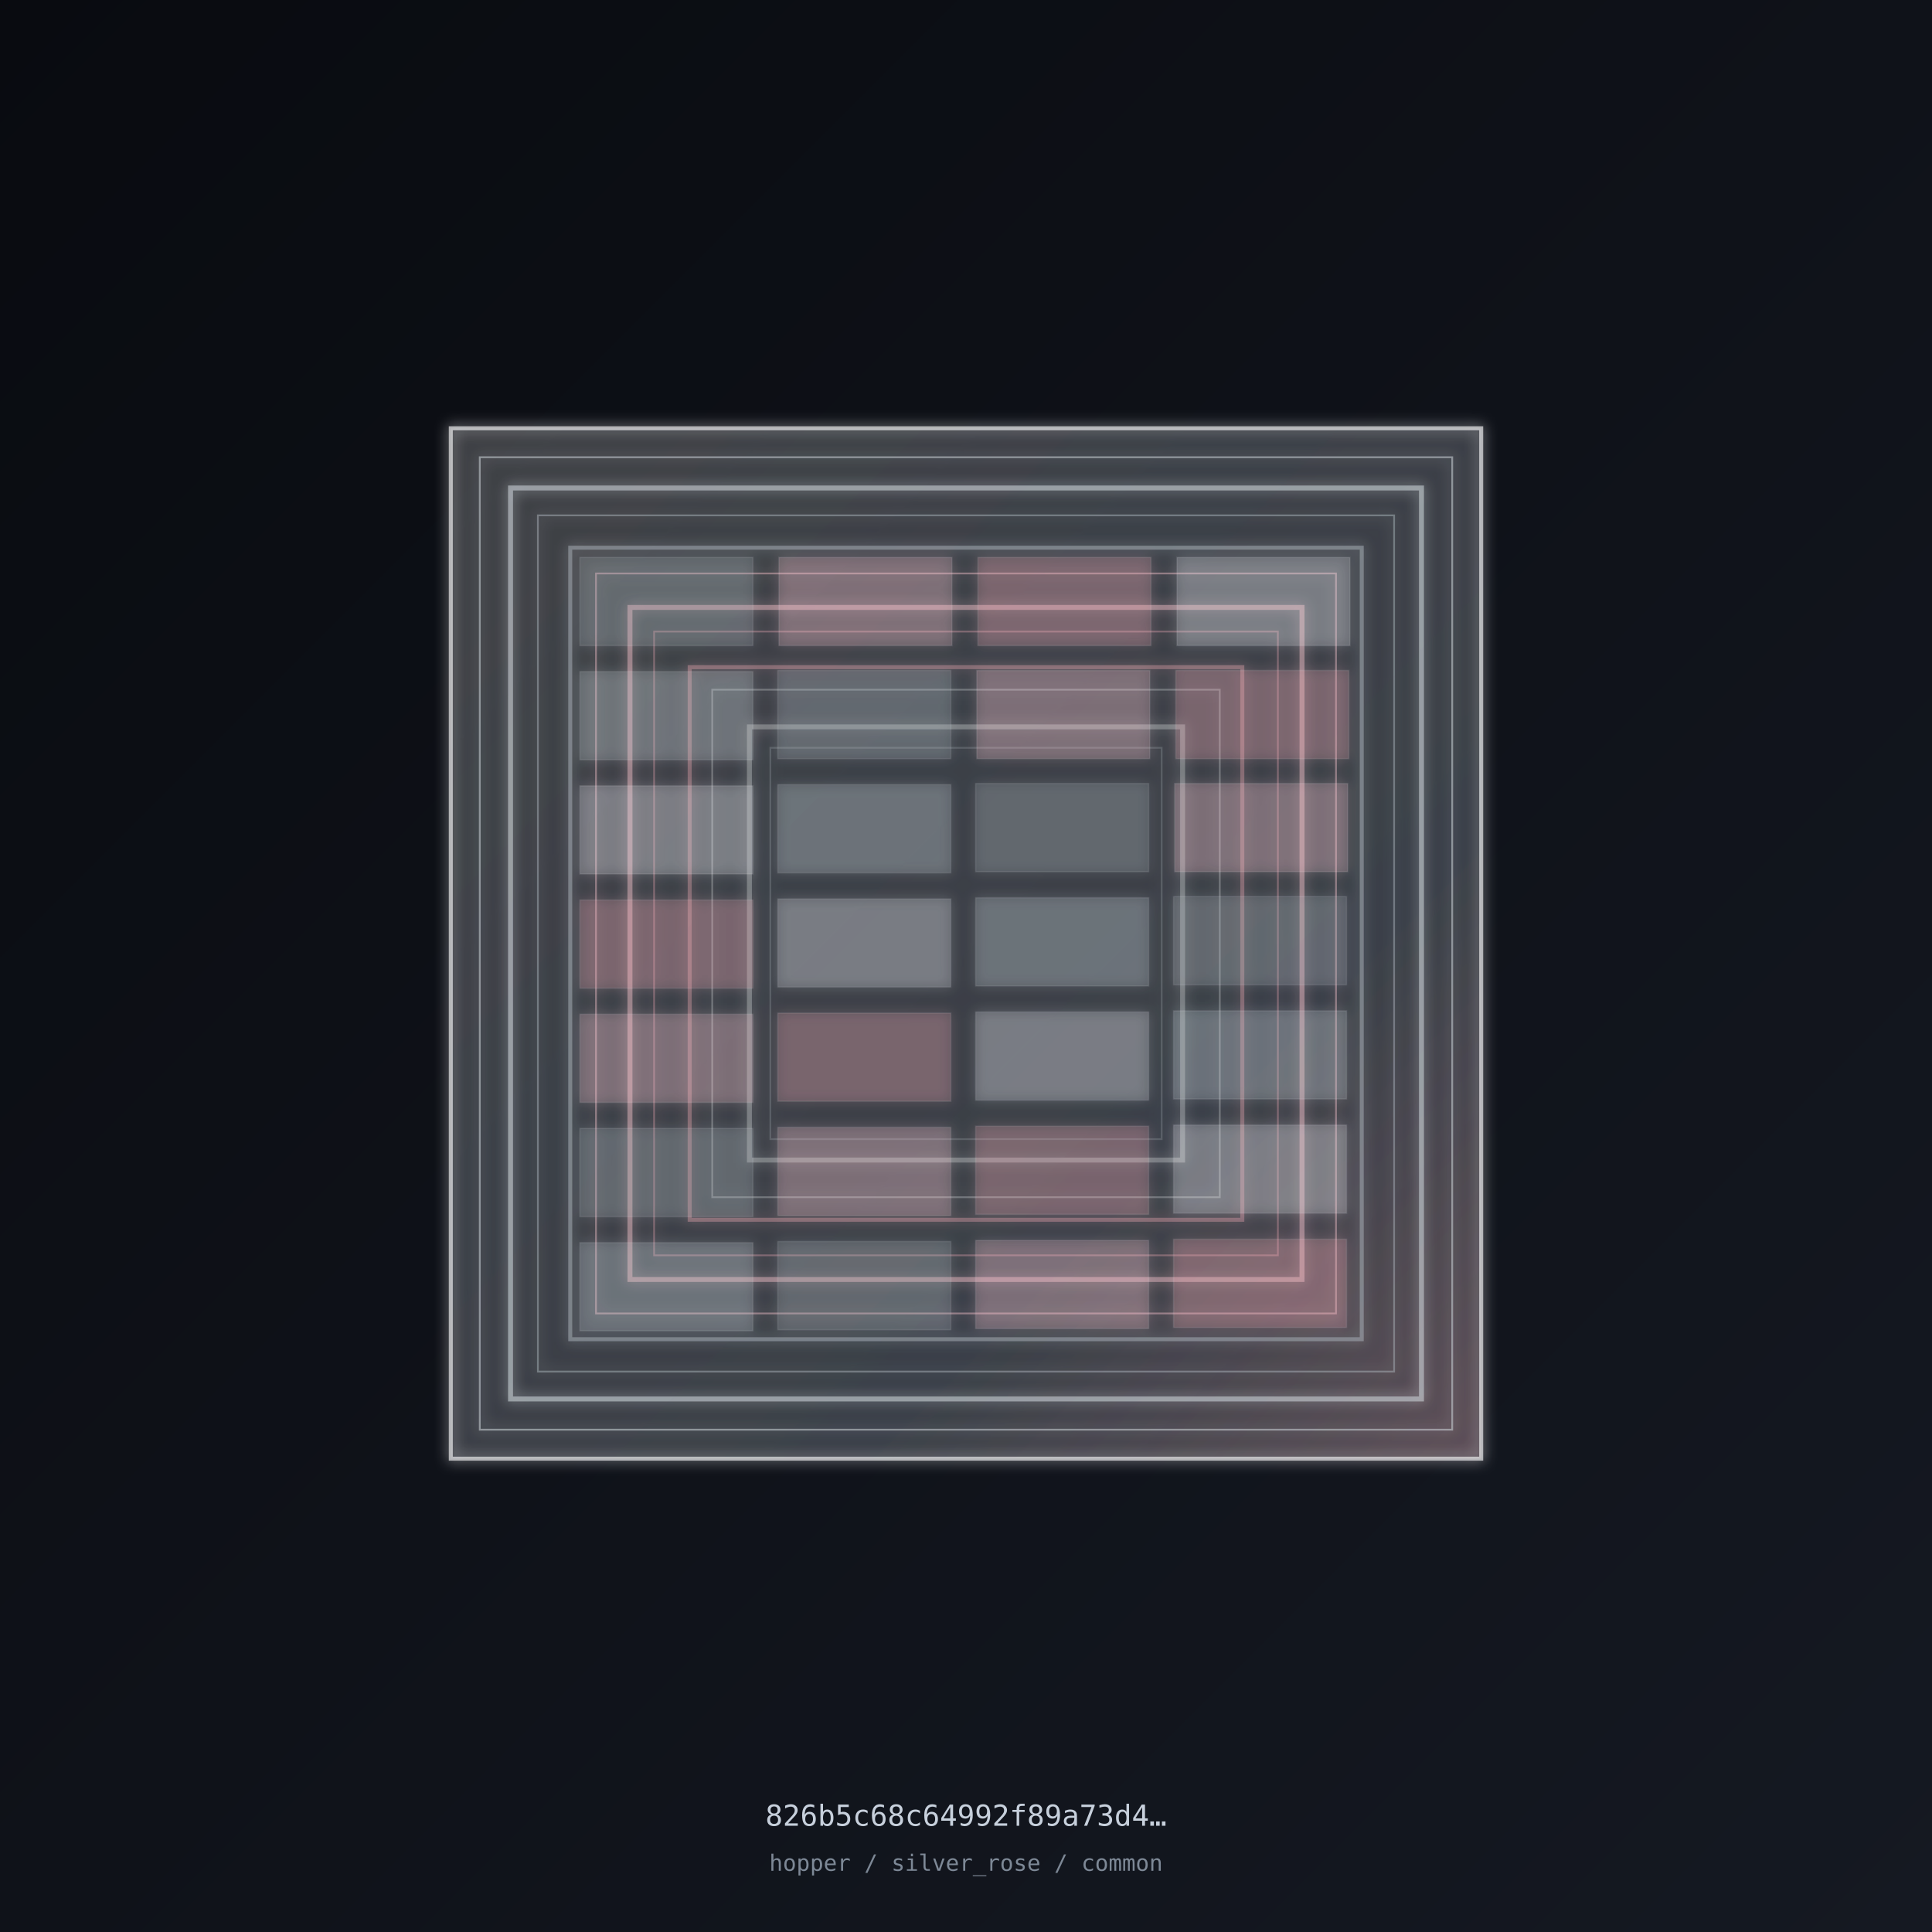
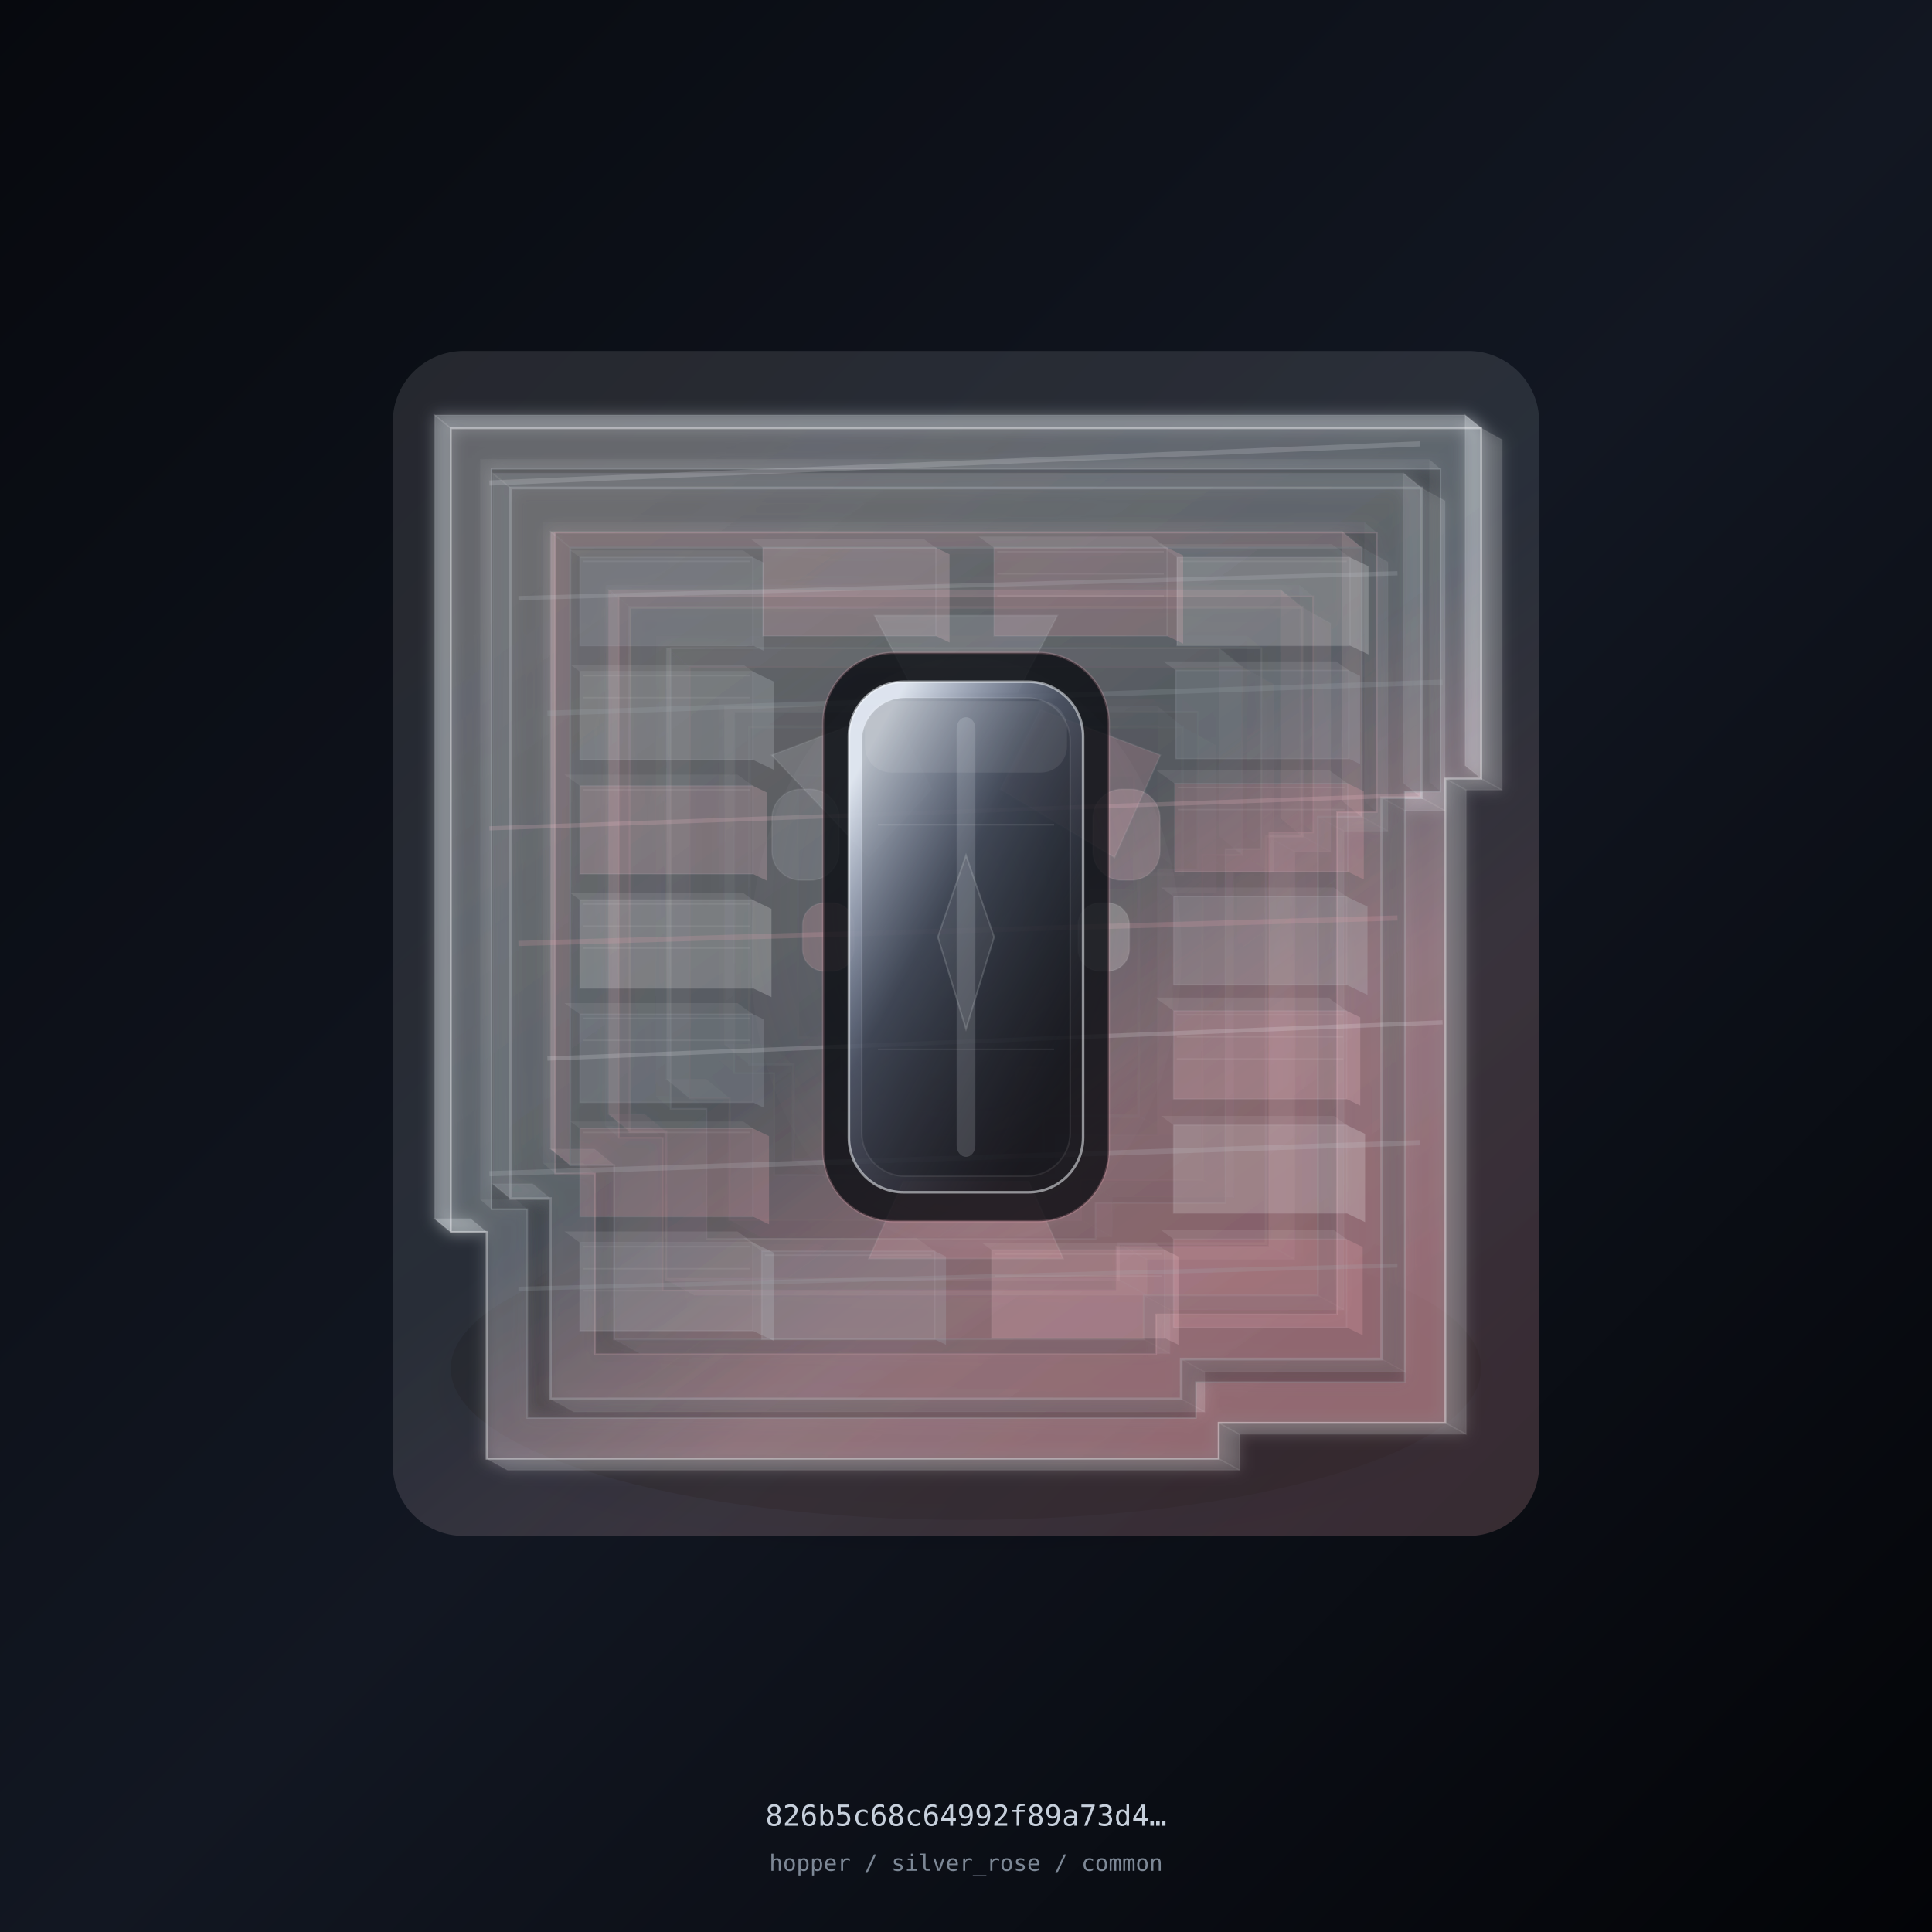
<svg xmlns="http://www.w3.org/2000/svg" width="1200" height="1200" viewBox="0 0 1200 1200">
  <defs>
    <linearGradient id="bg" x1="0%" y1="0%" x2="100%" y2="100%">
-       <stop offset="0%" stop-color="#090b10" />
-       <stop offset="100%" stop-color="#151922" />
-     </linearGradient>
-     <linearGradient id="oxide" x1="0%" y1="0%" x2="100%" y2="100%">
-       <stop offset="0%" stop-color="#f8f9fa" stop-opacity="0.479" />
-       <stop offset="35%" stop-color="#ced4da" stop-opacity="0.536" />
-       <stop offset="70%" stop-color="#adb5bd" stop-opacity="0.615" />
-       <stop offset="100%" stop-color="#ffcad4" stop-opacity="0.743" />
+       <stop offset="0%" stop-color="#07090e" />
+       <stop offset="52%" stop-color="#121722" />
+       <stop offset="100%" stop-color="#030407" />
+     </linearGradient>
+     <linearGradient id="oxide" x1="18%" y1="6%" x2="82%" y2="94%">
+       <stop offset="0%" stop-color="#f8f9fa" stop-opacity="0.515" />
+       <stop offset="22%" stop-color="#ced4da" stop-opacity="0.618" />
+       <stop offset="48%" stop-color="#adb5bd" stop-opacity="0.725" />
+       <stop offset="74%" stop-color="#ffcad4" stop-opacity="0.832" />
+       <stop offset="100%" stop-color="#f4acb7" stop-opacity="0.914" />
+     </linearGradient>
+     <linearGradient id="coreFace" x1="15%" y1="8%" x2="82%" y2="88%">
+       <stop offset="0%" stop-color="#eef5ff" stop-opacity="0.92" />
+       <stop offset="42%" stop-color="#bfd0f8" stop-opacity="0.30" />
+       <stop offset="100%" stop-color="#0f1117" stop-opacity="0.16" />
+     </linearGradient>
+     <radialGradient id="capsuleAura" cx="50%" cy="42%" r="64%">
+       <stop offset="0%" stop-color="#ffffff" stop-opacity="0.78" />
+       <stop offset="55%" stop-color="#ced4da" stop-opacity="0.24" />
+       <stop offset="100%" stop-color="#ffcad4" stop-opacity="0" />
+     </radialGradient>
+     <linearGradient id="sideShade" x1="0%" y1="0%" x2="100%" y2="100%">
+       <stop offset="0%" stop-color="#0a0d14" stop-opacity="0.04" />
+       <stop offset="100%" stop-color="#04060a" stop-opacity="0.65" />
    </linearGradient>
    <filter id="softGlow">
-       <feGaussianBlur stdDeviation="4" result="blur" />
+       <feGaussianBlur stdDeviation="4.63" result="blur" />
      <feMerge>
        <feMergeNode in="blur" />
        <feMergeNode in="SourceGraphic" />
      </feMerge>
    </filter>
+     <filter id="deepShadow">
+       <feDropShadow dx="0" dy="11.27" stdDeviation="14.94" flood-color="#000000" flood-opacity="0.34" />
+     </filter>
  </defs>
  <rect width="100%" height="100%" fill="url(#bg)" />
+   <ellipse cx="600.00" cy="850.00" rx="320" ry="94" fill="#000000" fill-opacity="0.28" filter="url(#deepShadow)" />
+   <rect x="244.00" y="218.00" width="712.00" height="736.00" fill="url(#oxide)" fill-opacity="0.209" stroke="none" rx="44" ry="44" />
  <g filter="url(#softGlow)">
-     <rect x="280.00" y="266.00" width="640.00" height="640.00" fill="url(#oxide)" fill-opacity="0.237" stroke="none" />
-     <rect x="280.00" y="266.00" width="640.00" height="640.00" fill="none" stroke="#f8f9fa" stroke-width="2.48" stroke-opacity="0.636" />
-     <rect x="298.00" y="284.00" width="604.00" height="604.00" fill="none" stroke="#ced4da" stroke-width="1.10" stroke-opacity="0.556" />
-     <rect x="317.10" y="303.10" width="565.81" height="565.81" fill="none" stroke="#ced4da" stroke-width="3.08" stroke-opacity="0.564" />
-     <rect x="334.10" y="320.10" width="531.81" height="531.81" fill="none" stroke="#adb5bd" stroke-width="1.10" stroke-opacity="0.483" />
-     <rect x="354.19" y="340.19" width="491.62" height="491.62" fill="none" stroke="#adb5bd" stroke-width="2.48" stroke-opacity="0.491" />
-     <rect x="370.19" y="356.19" width="459.62" height="459.62" fill="none" stroke="#ffcad4" stroke-width="1.10" stroke-opacity="0.411" />
-     <rect x="391.28" y="377.28" width="417.43" height="417.43" fill="none" stroke="#ffcad4" stroke-width="3.08" stroke-opacity="0.418" />
-     <rect x="406.28" y="392.28" width="387.43" height="387.43" fill="none" stroke="#f4acb7" stroke-width="1.10" stroke-opacity="0.338" />
-     <rect x="428.38" y="414.38" width="343.24" height="343.24" fill="none" stroke="#f4acb7" stroke-width="2.48" stroke-opacity="0.345" />
-     <rect x="442.38" y="428.38" width="315.24" height="315.24" fill="none" stroke="#f8f9fa" stroke-width="1.10" stroke-opacity="0.265" />
-     <rect x="465.48" y="451.48" width="269.05" height="269.05" fill="none" stroke="#f8f9fa" stroke-width="3.08" stroke-opacity="0.273" />
-     <rect x="478.48" y="464.48" width="243.05" height="243.05" fill="none" stroke="#ced4da" stroke-width="1.10" stroke-opacity="0.193" />
-     <rect x="360.19" y="346.19" width="107.47" height="54.80" fill="#adb5bd" fill-opacity="0.188" stroke="#f8f9fa" stroke-opacity="0.10" stroke-width="0.8" />
-     <rect x="483.80" y="346.19" width="107.47" height="54.80" fill="#ffcad4" fill-opacity="0.188" stroke="#f8f9fa" stroke-opacity="0.10" stroke-width="0.8" />
-     <rect x="607.41" y="346.19" width="107.47" height="54.80" fill="#f4acb7" fill-opacity="0.188" stroke="#f8f9fa" stroke-opacity="0.10" stroke-width="0.8" />
-     <rect x="731.02" y="346.19" width="107.47" height="54.80" fill="#f8f9fa" fill-opacity="0.188" stroke="#f8f9fa" stroke-opacity="0.10" stroke-width="0.8" />
-     <rect x="360.19" y="417.13" width="107.47" height="54.80" fill="#ced4da" fill-opacity="0.188" stroke="#f8f9fa" stroke-opacity="0.10" stroke-width="0.8" />
-     <rect x="483.10" y="416.42" width="107.47" height="54.80" fill="#adb5bd" fill-opacity="0.188" stroke="#f8f9fa" stroke-opacity="0.10" stroke-width="0.8" />
-     <rect x="606.71" y="416.42" width="107.47" height="54.80" fill="#ffcad4" fill-opacity="0.188" stroke="#f8f9fa" stroke-opacity="0.10" stroke-width="0.8" />
-     <rect x="730.32" y="416.42" width="107.47" height="54.80" fill="#f4acb7" fill-opacity="0.188" stroke="#f8f9fa" stroke-opacity="0.10" stroke-width="0.8" />
-     <rect x="360.19" y="488.07" width="107.47" height="54.80" fill="#f8f9fa" fill-opacity="0.188" stroke="#f8f9fa" stroke-opacity="0.10" stroke-width="0.8" />
-     <rect x="483.10" y="487.36" width="107.47" height="54.80" fill="#ced4da" fill-opacity="0.188" stroke="#f8f9fa" stroke-opacity="0.10" stroke-width="0.8" />
-     <rect x="606.00" y="486.65" width="107.47" height="54.80" fill="#adb5bd" fill-opacity="0.188" stroke="#f8f9fa" stroke-opacity="0.10" stroke-width="0.8" />
-     <rect x="729.61" y="486.65" width="107.47" height="54.80" fill="#ffcad4" fill-opacity="0.188" stroke="#f8f9fa" stroke-opacity="0.10" stroke-width="0.8" />
-     <rect x="360.19" y="559.00" width="107.47" height="54.80" fill="#f4acb7" fill-opacity="0.188" stroke="#f8f9fa" stroke-opacity="0.10" stroke-width="0.8" />
-     <rect x="483.10" y="558.30" width="107.47" height="54.80" fill="#f8f9fa" fill-opacity="0.188" stroke="#f8f9fa" stroke-opacity="0.10" stroke-width="0.8" />
-     <rect x="606.00" y="557.59" width="107.47" height="54.80" fill="#ced4da" fill-opacity="0.188" stroke="#f8f9fa" stroke-opacity="0.10" stroke-width="0.8" />
-     <rect x="728.90" y="556.88" width="107.47" height="54.80" fill="#adb5bd" fill-opacity="0.188" stroke="#f8f9fa" stroke-opacity="0.10" stroke-width="0.8" />
-     <rect x="360.19" y="629.94" width="107.47" height="54.80" fill="#ffcad4" fill-opacity="0.188" stroke="#f8f9fa" stroke-opacity="0.10" stroke-width="0.8" />
-     <rect x="483.10" y="629.23" width="107.47" height="54.80" fill="#f4acb7" fill-opacity="0.188" stroke="#f8f9fa" stroke-opacity="0.10" stroke-width="0.8" />
-     <rect x="606.00" y="628.53" width="107.47" height="54.80" fill="#f8f9fa" fill-opacity="0.188" stroke="#f8f9fa" stroke-opacity="0.10" stroke-width="0.8" />
-     <rect x="728.90" y="627.82" width="107.47" height="54.80" fill="#ced4da" fill-opacity="0.188" stroke="#f8f9fa" stroke-opacity="0.10" stroke-width="0.8" />
-     <rect x="360.19" y="700.88" width="107.47" height="54.80" fill="#adb5bd" fill-opacity="0.188" stroke="#f8f9fa" stroke-opacity="0.10" stroke-width="0.8" />
-     <rect x="483.10" y="700.17" width="107.47" height="54.80" fill="#ffcad4" fill-opacity="0.188" stroke="#f8f9fa" stroke-opacity="0.10" stroke-width="0.8" />
-     <rect x="606.00" y="699.47" width="107.47" height="54.80" fill="#f4acb7" fill-opacity="0.188" stroke="#f8f9fa" stroke-opacity="0.10" stroke-width="0.8" />
-     <rect x="728.90" y="698.76" width="107.47" height="54.80" fill="#f8f9fa" fill-opacity="0.188" stroke="#f8f9fa" stroke-opacity="0.10" stroke-width="0.8" />
-     <rect x="360.19" y="771.82" width="107.47" height="54.80" fill="#ced4da" fill-opacity="0.188" stroke="#f8f9fa" stroke-opacity="0.10" stroke-width="0.8" />
-     <rect x="483.10" y="771.11" width="107.47" height="54.80" fill="#adb5bd" fill-opacity="0.188" stroke="#f8f9fa" stroke-opacity="0.10" stroke-width="0.8" />
-     <rect x="606.00" y="770.40" width="107.47" height="54.80" fill="#ffcad4" fill-opacity="0.188" stroke="#f8f9fa" stroke-opacity="0.10" stroke-width="0.8" />
-     <rect x="728.90" y="769.70" width="107.47" height="54.80" fill="#f4acb7" fill-opacity="0.188" stroke="#f8f9fa" stroke-opacity="0.10" stroke-width="0.8" />
+     <polygon points="734.53,451.48 734.53,542.95 755.53,554.5 755.53,463.03" fill="#f8f9fa" fill-opacity="0.385" stroke="#f8fbff" stroke-opacity="0.05" stroke-width="0.8" />
+     <polygon points="734.53,542.95 707.27,542.95 728.27,554.5 755.53,554.5" fill="#f8f9fa" fill-opacity="0.385" stroke="#f8fbff" stroke-opacity="0.05" stroke-width="0.8" />
+     <polygon points="707.27,542.95 707.27,693.27 728.27,704.82 728.27,554.5" fill="#f8f9fa" fill-opacity="0.385" stroke="#f8fbff" stroke-opacity="0.05" stroke-width="0.8" />
+     <polygon points="707.27,693.27 648.08,693.27 669.08,704.82 728.27,704.82" fill="#f8f9fa" fill-opacity="0.385" stroke="#f8fbff" stroke-opacity="0.05" stroke-width="0.8" />
+     <polygon points="648.08,693.27 648.08,720.53 669.08,732.08 669.08,704.82" fill="#f8f9fa" fill-opacity="0.385" stroke="#f8fbff" stroke-opacity="0.05" stroke-width="0.8" />
+     <polygon points="648.08,720.53 492.73,720.53 513.73,732.08 669.08,732.08" fill="#f8f9fa" fill-opacity="0.385" stroke="#f8fbff" stroke-opacity="0.05" stroke-width="0.8" />
+     <polygon points="465.48,451.48 734.53,451.48 719.03,438.77 449.98,438.77" fill="#ced4da" fill-opacity="0.598" stroke="#ffffff" stroke-opacity="0.08" stroke-width="0.8" />
+     <polygon points="734.53,451.48 734.53,542.95 719.03,530.24 719.03,438.77" fill="#ced4da" fill-opacity="0.598" stroke="#ffffff" stroke-opacity="0.08" stroke-width="0.8" />
+     <polygon points="492.73,661.33 465.48,661.33 449.98,648.62 477.23,648.62" fill="#ced4da" fill-opacity="0.598" stroke="#ffffff" stroke-opacity="0.08" stroke-width="0.8" />
+     <polygon points="465.48,661.33 465.48,451.48 449.98,438.77 449.98,648.62" fill="#ced4da" fill-opacity="0.598" stroke="#ffffff" stroke-opacity="0.08" stroke-width="0.8" />
+     <polygon points="465.48,451.48 734.53,451.48 734.53,542.95 707.27,542.95 707.27,693.27 648.08,693.27 648.08,720.53 492.73,720.53 492.73,661.33 465.48,661.33" fill="url(#oxide)" fill-opacity="0.557" stroke="#f8f9fa" stroke-opacity="0.614" stroke-width="1.70" />
+     <polygon points="495.73,481.73 704.27,481.73 704.27,552.63 677.01,552.63 677.01,663.01 631.13,663.01 631.13,690.27 522.99,690.27 522.99,644.39 495.73,644.39" fill="#05070c" fill-opacity="0.28" stroke="#adb5bd" stroke-opacity="0.494" stroke-width="1.0" />
+     <polygon points="771.62,414.38 771.62,531.08 791.02,541.75 791.02,425.05" fill="#f4acb7" fill-opacity="0.341" stroke="#f8fbff" stroke-opacity="0.05" stroke-width="0.8" />
+     <polygon points="771.62,531.08 746.86,531.08 766.26,541.75 791.02,541.75" fill="#f4acb7" fill-opacity="0.341" stroke="#f8fbff" stroke-opacity="0.05" stroke-width="0.8" />
+     <polygon points="746.86,531.08 746.86,732.86 766.26,743.53 766.26,541.75" fill="#f4acb7" fill-opacity="0.341" stroke="#f8fbff" stroke-opacity="0.05" stroke-width="0.8" />
+     <polygon points="746.86,732.86 671.35,732.86 690.75,743.53 766.26,743.53" fill="#f4acb7" fill-opacity="0.341" stroke="#f8fbff" stroke-opacity="0.05" stroke-width="0.8" />
+     <polygon points="671.35,732.86 671.35,757.62 690.75,768.29 690.75,743.53" fill="#f4acb7" fill-opacity="0.341" stroke="#f8fbff" stroke-opacity="0.05" stroke-width="0.8" />
+     <polygon points="671.35,757.62 453.14,757.62 472.54,768.29 690.75,768.29" fill="#f4acb7" fill-opacity="0.341" stroke="#f8fbff" stroke-opacity="0.05" stroke-width="0.8" />
+     <polygon points="428.38,414.38 771.62,414.38 757.22,402.57 413.98,402.57" fill="#f8f9fa" fill-opacity="0.548" stroke="#ffffff" stroke-opacity="0.08" stroke-width="0.8" />
+     <polygon points="771.62,414.38 771.62,531.08 757.22,519.27 757.22,402.57" fill="#f8f9fa" fill-opacity="0.548" stroke="#ffffff" stroke-opacity="0.08" stroke-width="0.8" />
+     <polygon points="453.14,682.11 428.38,682.11 413.98,670.3 438.74,670.3" fill="#f8f9fa" fill-opacity="0.548" stroke="#ffffff" stroke-opacity="0.08" stroke-width="0.8" />
+     <polygon points="428.38,682.11 428.38,414.38 413.98,402.57 413.98,670.3" fill="#f8f9fa" fill-opacity="0.548" stroke="#ffffff" stroke-opacity="0.08" stroke-width="0.8" />
+     <polygon points="428.38,414.38 771.62,414.38 771.62,531.08 746.86,531.08 746.86,732.86 671.35,732.86 671.35,757.62 453.14,757.62 453.14,682.11 428.38,682.11" fill="url(#oxide)" fill-opacity="0.508" stroke="#f4acb7" stroke-opacity="0.569" stroke-width="1.20" />
+     <polygon points="456.14,442.14 743.86,442.14 743.86,539.96 719.11,539.96 719.11,705.11 655.81,705.11 655.81,729.86 480.89,729.86 480.89,666.56 456.14,666.56" fill="#05070c" fill-opacity="0.268" stroke="#ced4da" stroke-opacity="0.449" stroke-width="1.0" />
+     <polygon points="456.14,442.14 743.86,442.14 734.06,433.94 446.34,433.94" fill="#f7fbff" fill-opacity="0.05" stroke="none" />
+     <polygon points="743.86,442.14 743.86,539.96 734.06,531.76 734.06,433.94" fill="#f7fbff" fill-opacity="0.05" stroke="none" />
+     <polygon points="480.89,666.56 456.14,666.56 446.34,658.36 471.09,658.36" fill="#f7fbff" fill-opacity="0.05" stroke="none" />
+     <polygon points="456.14,666.56 456.14,442.14 446.34,433.94 446.34,658.36" fill="#f7fbff" fill-opacity="0.05" stroke="none" />
+     <polygon points="808.71,377.28 808.71,519.21 826.51,529.0 826.51,387.07" fill="#ffcad4" fill-opacity="0.298" stroke="#f8fbff" stroke-opacity="0.05" stroke-width="0.8" />
+     <polygon points="808.71,519.21 786.46,519.21 804.26,529.0 826.51,529.0" fill="#ffcad4" fill-opacity="0.298" stroke="#f8fbff" stroke-opacity="0.05" stroke-width="0.8" />
+     <polygon points="786.46,519.21 786.46,772.46 804.26,782.25 804.26,529.0" fill="#ffcad4" fill-opacity="0.298" stroke="#f8fbff" stroke-opacity="0.05" stroke-width="0.8" />
+     <polygon points="786.46,772.46 694.62,772.46 712.42,782.25 804.26,782.25" fill="#ffcad4" fill-opacity="0.298" stroke="#f8fbff" stroke-opacity="0.05" stroke-width="0.8" />
+     <polygon points="694.62,772.46 694.62,794.71 712.42,804.5 712.42,782.25" fill="#ffcad4" fill-opacity="0.298" stroke="#f8fbff" stroke-opacity="0.05" stroke-width="0.8" />
+     <polygon points="694.62,794.71 413.54,794.71 431.34,804.5 712.42,804.5" fill="#ffcad4" fill-opacity="0.298" stroke="#f8fbff" stroke-opacity="0.05" stroke-width="0.8" />
+     <polygon points="391.28,377.28 808.71,377.28 795.41,366.38 377.98,366.38" fill="#f4acb7" fill-opacity="0.498" stroke="#ffffff" stroke-opacity="0.08" stroke-width="0.8" />
+     <polygon points="808.71,377.28 808.71,519.21 795.41,508.31 795.41,366.38" fill="#f4acb7" fill-opacity="0.498" stroke="#ffffff" stroke-opacity="0.08" stroke-width="0.8" />
+     <polygon points="413.54,702.88 391.28,702.88 377.98,691.97 400.24,691.97" fill="#f4acb7" fill-opacity="0.498" stroke="#ffffff" stroke-opacity="0.08" stroke-width="0.8" />
+     <polygon points="391.28,702.88 391.28,377.28 377.98,366.38 377.98,691.97" fill="#f4acb7" fill-opacity="0.498" stroke="#ffffff" stroke-opacity="0.08" stroke-width="0.8" />
+     <polygon points="391.28,377.28 808.71,377.28 808.71,519.21 786.46,519.21 786.46,772.46 694.62,772.46 694.62,794.71 413.54,794.71 413.54,702.88 391.28,702.88" fill="url(#oxide)" fill-opacity="0.458" stroke="#ffcad4" stroke-opacity="0.525" stroke-width="1.70" />
+     <polygon points="416.54,402.54 783.46,402.54 783.46,527.29 761.2,527.29 761.2,747.2 680.48,747.2 680.48,769.46 438.8,769.46 438.8,688.74 416.54,688.74" fill="#05070c" fill-opacity="0.256" stroke="#f8f9fa" stroke-opacity="0.405" stroke-width="1.0" />
+     <polygon points="416.54,402.54 783.46,402.54 774.36,394.89 407.44,394.89" fill="#f7fbff" fill-opacity="0.05" stroke="none" />
+     <polygon points="783.46,402.54 783.46,527.29 774.36,519.64 774.36,394.89" fill="#f7fbff" fill-opacity="0.05" stroke="none" />
+     <polygon points="438.8,688.74 416.54,688.74 407.44,681.09 429.7,681.09" fill="#f7fbff" fill-opacity="0.05" stroke="none" />
+     <polygon points="416.54,688.74 416.54,402.54 407.44,394.89 407.44,681.09" fill="#f7fbff" fill-opacity="0.05" stroke="none" />
+     <polygon points="845.81,340.19 845.81,507.34 862.01,516.25 862.01,349.1" fill="#adb5bd" fill-opacity="0.254" stroke="#f8fbff" stroke-opacity="0.05" stroke-width="0.8" />
+     <polygon points="845.81,507.34 818.55,507.34 834.75,516.25 862.01,516.25" fill="#adb5bd" fill-opacity="0.254" stroke="#f8fbff" stroke-opacity="0.05" stroke-width="0.8" />
+     <polygon points="818.55,507.34 818.55,804.55 834.75,813.46 834.75,516.25" fill="#adb5bd" fill-opacity="0.254" stroke="#f8fbff" stroke-opacity="0.05" stroke-width="0.8" />
+     <polygon points="818.55,804.55 710.4,804.55 726.6,813.46 834.75,813.46" fill="#adb5bd" fill-opacity="0.254" stroke="#f8fbff" stroke-opacity="0.05" stroke-width="0.8" />
+     <polygon points="710.4,804.55 710.4,831.81 726.6,840.72 726.6,813.46" fill="#adb5bd" fill-opacity="0.254" stroke="#f8fbff" stroke-opacity="0.05" stroke-width="0.8" />
+     <polygon points="710.4,831.81 381.45,831.81 397.65,840.72 726.6,840.72" fill="#adb5bd" fill-opacity="0.254" stroke="#f8fbff" stroke-opacity="0.05" stroke-width="0.8" />
+     <polygon points="354.19,340.19 845.81,340.19 833.61,330.19 341.99,330.19" fill="#ffcad4" fill-opacity="0.449" stroke="#ffffff" stroke-opacity="0.08" stroke-width="0.8" />
+     <polygon points="845.81,340.19 845.81,507.34 833.61,497.34 833.61,330.19" fill="#ffcad4" fill-opacity="0.449" stroke="#ffffff" stroke-opacity="0.08" stroke-width="0.8" />
+     <polygon points="381.45,723.65 354.19,723.65 341.99,713.65 369.25,713.65" fill="#ffcad4" fill-opacity="0.449" stroke="#ffffff" stroke-opacity="0.08" stroke-width="0.8" />
+     <polygon points="354.19,723.65 354.19,340.19 341.99,330.19 341.99,713.65" fill="#ffcad4" fill-opacity="0.449" stroke="#ffffff" stroke-opacity="0.08" stroke-width="0.8" />
+     <polygon points="354.19,340.19 845.81,340.19 845.81,507.34 818.55,507.34 818.55,804.55 710.4,804.55 710.4,831.81 381.45,831.81 381.45,723.65 354.19,723.65" fill="url(#oxide)" fill-opacity="0.409" stroke="#adb5bd" stroke-opacity="0.48" stroke-width="1.20" />
+     <polygon points="384.45,370.45 815.55,370.45 815.55,517.02 788.3,517.02 788.3,774.3 693.45,774.3 693.45,801.55 411.7,801.55 411.7,706.71 384.45,706.71" fill="#05070c" fill-opacity="0.244" stroke="#f4acb7" stroke-opacity="0.36" stroke-width="1.0" />
+     <polygon points="384.45,370.45 815.55,370.45 807.15,363.35 376.05,363.35" fill="#f7fbff" fill-opacity="0.05" stroke="none" />
+     <polygon points="815.55,370.45 815.55,517.02 807.15,509.92 807.15,363.35" fill="#f7fbff" fill-opacity="0.05" stroke="none" />
+     <polygon points="411.7,706.71 384.45,706.71 376.05,699.61 403.3,699.61" fill="#f7fbff" fill-opacity="0.05" stroke="none" />
+     <polygon points="384.45,706.71 384.45,370.45 376.05,363.35 376.05,699.61" fill="#f7fbff" fill-opacity="0.05" stroke="none" />
+     <polygon points="882.9,303.1 882.9,495.47 897.5,503.5 897.5,311.12" fill="#ced4da" fill-opacity="0.21" stroke="#f8fbff" stroke-opacity="0.05" stroke-width="0.8" />
+     <polygon points="882.9,495.47 858.15,495.47 872.75,503.5 897.5,503.5" fill="#ced4da" fill-opacity="0.21" stroke="#f8fbff" stroke-opacity="0.05" stroke-width="0.8" />
+     <polygon points="858.15,495.47 858.15,844.15 872.75,852.18 872.75,503.5" fill="#ced4da" fill-opacity="0.21" stroke="#f8fbff" stroke-opacity="0.05" stroke-width="0.8" />
+     <polygon points="858.15,844.15 733.67,844.15 748.27,852.18 872.75,852.18" fill="#ced4da" fill-opacity="0.21" stroke="#f8fbff" stroke-opacity="0.05" stroke-width="0.8" />
+     <polygon points="733.67,844.15 733.67,868.9 748.27,876.93 748.27,852.18" fill="#ced4da" fill-opacity="0.21" stroke="#f8fbff" stroke-opacity="0.05" stroke-width="0.8" />
+     <polygon points="733.67,868.9 341.85,868.9 356.45,876.93 748.27,876.93" fill="#ced4da" fill-opacity="0.21" stroke="#f8fbff" stroke-opacity="0.05" stroke-width="0.8" />
+     <polygon points="317.1,303.1 882.9,303.1 871.8,293.99 306.0,293.99" fill="#adb5bd" fill-opacity="0.399" stroke="#ffffff" stroke-opacity="0.08" stroke-width="0.8" />
+     <polygon points="882.9,303.1 882.9,495.47 871.8,486.37 871.8,293.99" fill="#adb5bd" fill-opacity="0.399" stroke="#ffffff" stroke-opacity="0.08" stroke-width="0.8" />
+     <polygon points="341.85,744.43 317.1,744.43 306.0,735.32 330.75,735.32" fill="#adb5bd" fill-opacity="0.399" stroke="#ffffff" stroke-opacity="0.08" stroke-width="0.8" />
+     <polygon points="317.1,744.43 317.1,303.1 306.0,293.99 306.0,735.32" fill="#adb5bd" fill-opacity="0.399" stroke="#ffffff" stroke-opacity="0.08" stroke-width="0.8" />
+     <polygon points="317.1,303.1 882.9,303.1 882.9,495.47 858.15,495.47 858.15,844.15 733.67,844.15 733.67,868.9 341.85,868.9 341.85,744.43 317.1,744.43" fill="url(#oxide)" fill-opacity="0.359" stroke="#ced4da" stroke-opacity="0.435" stroke-width="1.70" />
+     <polygon points="344.85,330.85 855.15,330.85 855.15,504.35 830.39,504.35 830.39,816.39 718.13,816.39 718.13,841.15 369.61,841.15 369.61,728.88 344.85,728.88" fill="#05070c" fill-opacity="0.232" stroke="#ffcad4" stroke-opacity="0.315" stroke-width="1.0" />
+     <polygon points="344.85,330.85 855.15,330.85 847.45,324.3 337.15,324.3" fill="#f7fbff" fill-opacity="0.05" stroke="none" />
+     <polygon points="855.15,330.85 855.15,504.35 847.45,497.8 847.45,324.3" fill="#f7fbff" fill-opacity="0.05" stroke="none" />
+     <polygon points="369.61,728.88 344.85,728.88 337.15,722.33 361.91,722.33" fill="#f7fbff" fill-opacity="0.05" stroke="none" />
+     <polygon points="344.85,728.88 344.85,330.85 337.15,324.3 337.15,722.33" fill="#f7fbff" fill-opacity="0.05" stroke="none" />
+     <polygon points="920.0,266.0 920.0,483.6 933.0,490.75 933.0,273.15" fill="#f8f9fa" fill-opacity="0.167" stroke="#f8fbff" stroke-opacity="0.05" stroke-width="0.8" />
+     <polygon points="920.0,483.6 897.74,483.6 910.74,490.75 933.0,490.75" fill="#f8f9fa" fill-opacity="0.167" stroke="#f8fbff" stroke-opacity="0.05" stroke-width="0.8" />
+     <polygon points="897.74,483.6 897.74,883.74 910.74,890.89 910.74,490.75" fill="#f8f9fa" fill-opacity="0.167" stroke="#f8fbff" stroke-opacity="0.05" stroke-width="0.8" />
+     <polygon points="897.74,883.74 756.94,883.74 769.94,890.89 910.74,890.89" fill="#f8f9fa" fill-opacity="0.167" stroke="#f8fbff" stroke-opacity="0.05" stroke-width="0.8" />
+     <polygon points="756.94,883.74 756.94,906.0 769.94,913.15 769.94,890.89" fill="#f8f9fa" fill-opacity="0.167" stroke="#f8fbff" stroke-opacity="0.05" stroke-width="0.8" />
+     <polygon points="756.94,906.0 302.26,906.0 315.26,913.15 769.94,913.15" fill="#f8f9fa" fill-opacity="0.167" stroke="#f8fbff" stroke-opacity="0.05" stroke-width="0.8" />
+     <polygon points="280.0,266.0 920.0,266.0 910.0,257.8 270.0,257.8" fill="#ced4da" fill-opacity="0.35" stroke="#ffffff" stroke-opacity="0.08" stroke-width="0.8" />
+     <polygon points="920.0,266.0 920.0,483.6 910.0,475.4 910.0,257.8" fill="#ced4da" fill-opacity="0.35" stroke="#ffffff" stroke-opacity="0.08" stroke-width="0.8" />
+     <polygon points="302.26,765.2 280.0,765.2 270.0,757.0 292.26,757.0" fill="#ced4da" fill-opacity="0.35" stroke="#ffffff" stroke-opacity="0.08" stroke-width="0.8" />
+     <polygon points="280.0,765.2 280.0,266.0 270.0,257.8 270.0,757.0" fill="#ced4da" fill-opacity="0.35" stroke="#ffffff" stroke-opacity="0.08" stroke-width="0.8" />
+     <polygon points="280.0,266.0 920.0,266.0 920.0,483.6 897.74,483.6 897.74,883.74 756.94,883.74 756.94,906.0 302.26,906.0 302.26,765.2 280.0,765.2" fill="url(#oxide)" fill-opacity="0.31" stroke="#f8f9fa" stroke-opacity="0.391" stroke-width="1.20" />
+     <polygon points="305.26,291.26 894.74,291.26 894.74,491.68 872.49,491.68 872.49,858.49 742.8,858.49 742.8,880.74 327.51,880.74 327.51,751.06 305.26,751.06" fill="#05070c" fill-opacity="0.22" stroke="#adb5bd" stroke-opacity="0.271" stroke-width="1.0" />
+     <polygon points="305.26,291.26 894.74,291.26 887.74,285.26 298.26,285.26" fill="#f7fbff" fill-opacity="0.05" stroke="none" />
+     <polygon points="894.74,291.26 894.74,491.68 887.74,485.68 887.74,285.26" fill="#f7fbff" fill-opacity="0.05" stroke="none" />
+     <polygon points="327.51,751.06 305.26,751.06 298.26,745.06 320.51,745.06" fill="#f7fbff" fill-opacity="0.05" stroke="none" />
+     <polygon points="305.26,751.06 305.26,291.26 298.26,285.26 298.26,745.06" fill="#f7fbff" fill-opacity="0.05" stroke="none" />
+   </g>
+   <g>
+     <polygon points="467.66,346.19 467.66,400.99 474.66,404.35 474.66,349.55" fill="#adb5bd" fill-opacity="0.217" stroke="none" />
+     <polygon points="360.19,346.19 467.66,346.19 461.66,341.87 354.19,341.87" fill="#ffffff" fill-opacity="0.06" stroke="none" />
+     <rect x="360.19" y="346.19" width="107.47" height="54.80" fill="#adb5bd" fill-opacity="0.195" stroke="#f8f9fa" stroke-opacity="0.08" stroke-width="0.8" />
+     <line x1="362.19" y1="348.69" x2="465.66" y2="348.69" stroke="#ffffff" stroke-opacity="0.07" stroke-width="0.9" />
+     <polygon points="581.27,340.19 581.27,394.99 589.77,399.07 589.77,344.27" fill="#ffcad4" fill-opacity="0.217" stroke="none" />
+     <polygon points="473.8,340.19 581.27,340.19 573.47,334.57 466.0,334.57" fill="#ffffff" fill-opacity="0.075" stroke="none" />
+     <rect x="473.80" y="340.19" width="107.47" height="54.80" fill="#ffcad4" fill-opacity="0.195" stroke="#f8f9fa" stroke-opacity="0.08" stroke-width="0.8" />
+     <polygon points="724.88,340.19 724.88,394.99 734.88,399.79 734.88,344.99" fill="#f4acb7" fill-opacity="0.217" stroke="none" />
+     <polygon points="617.41,340.19 724.88,340.19 715.28,333.28 607.81,333.28" fill="#ffffff" fill-opacity="0.09" stroke="none" />
+     <rect x="617.41" y="340.19" width="107.47" height="54.80" fill="#f4acb7" fill-opacity="0.195" stroke="#f8f9fa" stroke-opacity="0.08" stroke-width="0.8" />
+     <line x1="619.41" y1="342.69" x2="722.88" y2="342.69" stroke="#ffffff" stroke-opacity="0.07" stroke-width="0.9" />
+     <line x1="619.41" y1="356.39" x2="722.88" y2="356.39" stroke="#ffffff" stroke-opacity="0.07" stroke-width="0.9" />
+     <line x1="619.41" y1="370.09" x2="722.88" y2="370.09" stroke="#ffffff" stroke-opacity="0.07" stroke-width="0.9" />
+     <polygon points="838.5,346.19 838.5,400.99 850.0,406.51 850.0,351.71" fill="#f8f9fa" fill-opacity="0.217" stroke="none" />
+     <polygon points="731.02,346.19 838.5,346.19 827.1,337.98 719.62,337.98" fill="#ffffff" fill-opacity="0.06" stroke="none" />
+     <rect x="731.02" y="346.19" width="107.47" height="54.80" fill="#f8f9fa" fill-opacity="0.195" stroke="#f8f9fa" stroke-opacity="0.08" stroke-width="0.8" />
+     <line x1="733.02" y1="348.69" x2="836.50" y2="348.69" stroke="#ffffff" stroke-opacity="0.07" stroke-width="0.9" />
+     <polygon points="467.66,417.13 467.66,471.93 480.66,478.17 480.66,423.37" fill="#ced4da" fill-opacity="0.217" stroke="none" />
+     <polygon points="360.19,417.13 467.66,417.13 461.66,412.81 354.19,412.81" fill="#ffffff" fill-opacity="0.075" stroke="none" />
+     <rect x="360.19" y="417.13" width="107.47" height="54.80" fill="#ced4da" fill-opacity="0.195" stroke="#f8f9fa" stroke-opacity="0.08" stroke-width="0.8" />
+     <line x1="362.19" y1="419.63" x2="465.66" y2="419.63" stroke="#ffffff" stroke-opacity="0.07" stroke-width="0.9" />
+     <line x1="362.19" y1="433.33" x2="465.66" y2="433.33" stroke="#ffffff" stroke-opacity="0.07" stroke-width="0.9" />
+     <polygon points="837.79,416.42 837.79,471.22 844.79,474.58 844.79,419.78" fill="#adb5bd" fill-opacity="0.217" stroke="none" />
+     <polygon points="730.32,416.42 837.79,416.42 829.99,410.81 722.52,410.81" fill="#ffffff" fill-opacity="0.09" stroke="none" />
+     <rect x="730.32" y="416.42" width="107.47" height="54.80" fill="#adb5bd" fill-opacity="0.195" stroke="#f8f9fa" stroke-opacity="0.08" stroke-width="0.8" />
+     <polygon points="467.66,488.07 467.66,542.86 476.16,546.94 476.16,492.15" fill="#ffcad4" fill-opacity="0.217" stroke="none" />
+     <polygon points="360.19,488.07 467.66,488.07 458.06,481.15 350.59,481.15" fill="#ffffff" fill-opacity="0.06" stroke="none" />
+     <rect x="360.19" y="488.07" width="107.47" height="54.80" fill="#ffcad4" fill-opacity="0.195" stroke="#f8f9fa" stroke-opacity="0.08" stroke-width="0.8" />
+     <line x1="362.19" y1="490.57" x2="465.66" y2="490.57" stroke="#ffffff" stroke-opacity="0.07" stroke-width="0.9" />
+     <polygon points="837.08,486.65 837.08,541.45 847.08,546.25 847.08,491.45" fill="#f4acb7" fill-opacity="0.217" stroke="none" />
+     <polygon points="729.61,486.65 837.08,486.65 825.68,478.44 718.21,478.44" fill="#ffffff" fill-opacity="0.075" stroke="none" />
+     <rect x="729.61" y="486.65" width="107.47" height="54.80" fill="#f4acb7" fill-opacity="0.195" stroke="#f8f9fa" stroke-opacity="0.08" stroke-width="0.8" />
+     <line x1="731.61" y1="489.15" x2="835.08" y2="489.15" stroke="#ffffff" stroke-opacity="0.07" stroke-width="0.9" />
+     <line x1="731.61" y1="502.85" x2="835.08" y2="502.85" stroke="#ffffff" stroke-opacity="0.07" stroke-width="0.9" />
+     <polygon points="467.66,559.0 467.66,613.8 479.16,619.32 479.16,564.52" fill="#f8f9fa" fill-opacity="0.217" stroke="none" />
+     <polygon points="360.19,559.0 467.66,559.0 461.66,554.68 354.19,554.68" fill="#ffffff" fill-opacity="0.09" stroke="none" />
+     <rect x="360.19" y="559.00" width="107.47" height="54.80" fill="#f8f9fa" fill-opacity="0.195" stroke="#f8f9fa" stroke-opacity="0.08" stroke-width="0.8" />
+     <line x1="362.19" y1="561.50" x2="465.66" y2="561.50" stroke="#ffffff" stroke-opacity="0.07" stroke-width="0.9" />
+     <line x1="362.19" y1="575.20" x2="465.66" y2="575.20" stroke="#ffffff" stroke-opacity="0.07" stroke-width="0.9" />
+     <line x1="362.19" y1="588.90" x2="465.66" y2="588.90" stroke="#ffffff" stroke-opacity="0.07" stroke-width="0.9" />
+     <polygon points="836.38,556.88 836.38,611.68 849.38,617.92 849.38,563.12" fill="#ced4da" fill-opacity="0.217" stroke="none" />
+     <polygon points="728.9,556.88 836.38,556.88 828.58,551.27 721.11,551.27" fill="#ffffff" fill-opacity="0.06" stroke="none" />
+     <rect x="728.90" y="556.88" width="107.47" height="54.80" fill="#ced4da" fill-opacity="0.195" stroke="#f8f9fa" stroke-opacity="0.08" stroke-width="0.8" />
+     <polygon points="467.66,629.94 467.66,684.74 474.66,688.1 474.66,633.3" fill="#adb5bd" fill-opacity="0.217" stroke="none" />
+     <polygon points="360.19,629.94 467.66,629.94 458.06,623.03 350.59,623.03" fill="#ffffff" fill-opacity="0.075" stroke="none" />
+     <rect x="360.19" y="629.94" width="107.47" height="54.80" fill="#adb5bd" fill-opacity="0.195" stroke="#f8f9fa" stroke-opacity="0.08" stroke-width="0.8" />
+     <line x1="362.19" y1="632.44" x2="465.66" y2="632.44" stroke="#ffffff" stroke-opacity="0.07" stroke-width="0.9" />
+     <line x1="362.19" y1="646.14" x2="465.66" y2="646.14" stroke="#ffffff" stroke-opacity="0.07" stroke-width="0.9" />
+     <polygon points="836.38,627.82 836.38,682.62 844.88,686.7 844.88,631.9" fill="#ffcad4" fill-opacity="0.217" stroke="none" />
+     <polygon points="728.9,627.82 836.38,627.82 824.98,619.61 717.5,619.61" fill="#ffffff" fill-opacity="0.09" stroke="none" />
+     <rect x="728.90" y="627.82" width="107.47" height="54.80" fill="#ffcad4" fill-opacity="0.195" stroke="#f8f9fa" stroke-opacity="0.08" stroke-width="0.8" />
+     <line x1="730.90" y1="630.32" x2="834.38" y2="630.32" stroke="#ffffff" stroke-opacity="0.07" stroke-width="0.9" />
+     <line x1="730.90" y1="644.02" x2="834.38" y2="644.02" stroke="#ffffff" stroke-opacity="0.07" stroke-width="0.9" />
+     <line x1="730.90" y1="657.72" x2="834.38" y2="657.72" stroke="#ffffff" stroke-opacity="0.07" stroke-width="0.9" />
+     <polygon points="467.66,700.88 467.66,755.68 477.66,760.48 477.66,705.68" fill="#f4acb7" fill-opacity="0.217" stroke="none" />
+     <polygon points="360.19,700.88 467.66,700.88 461.66,696.56 354.19,696.56" fill="#ffffff" fill-opacity="0.06" stroke="none" />
+     <rect x="360.19" y="700.88" width="107.47" height="54.80" fill="#f4acb7" fill-opacity="0.195" stroke="#f8f9fa" stroke-opacity="0.08" stroke-width="0.8" />
+     <line x1="362.19" y1="703.38" x2="465.66" y2="703.38" stroke="#ffffff" stroke-opacity="0.07" stroke-width="0.9" />
+     <polygon points="836.38,698.76 836.38,753.56 847.88,759.08 847.88,704.28" fill="#f8f9fa" fill-opacity="0.217" stroke="none" />
+     <polygon points="728.9,698.76 836.38,698.76 828.58,693.14 721.11,693.14" fill="#ffffff" fill-opacity="0.075" stroke="none" />
+     <rect x="728.90" y="698.76" width="107.47" height="54.80" fill="#f8f9fa" fill-opacity="0.195" stroke="#f8f9fa" stroke-opacity="0.08" stroke-width="0.8" />
+     <polygon points="467.66,771.82 467.66,826.61 480.66,832.85 480.66,778.06" fill="#ced4da" fill-opacity="0.217" stroke="none" />
+     <polygon points="360.19,771.82 467.66,771.82 458.06,764.9 350.59,764.9" fill="#ffffff" fill-opacity="0.09" stroke="none" />
+     <rect x="360.19" y="771.82" width="107.47" height="54.80" fill="#ced4da" fill-opacity="0.195" stroke="#f8f9fa" stroke-opacity="0.08" stroke-width="0.8" />
+     <line x1="362.19" y1="774.32" x2="465.66" y2="774.32" stroke="#ffffff" stroke-opacity="0.07" stroke-width="0.9" />
+     <line x1="362.19" y1="788.02" x2="465.66" y2="788.02" stroke="#ffffff" stroke-opacity="0.07" stroke-width="0.9" />
+     <line x1="362.19" y1="801.72" x2="465.66" y2="801.72" stroke="#ffffff" stroke-opacity="0.07" stroke-width="0.9" />
+     <polygon points="580.57,777.11 580.57,831.91 587.57,835.27 587.57,780.47" fill="#adb5bd" fill-opacity="0.217" stroke="none" />
+     <polygon points="473.1,777.11 580.57,777.11 569.17,768.9 461.7,768.9" fill="#ffffff" fill-opacity="0.06" stroke="none" />
+     <rect x="473.10" y="777.11" width="107.47" height="54.80" fill="#adb5bd" fill-opacity="0.195" stroke="#f8f9fa" stroke-opacity="0.08" stroke-width="0.8" />
+     <line x1="475.10" y1="779.61" x2="578.57" y2="779.61" stroke="#ffffff" stroke-opacity="0.07" stroke-width="0.9" />
+     <polygon points="723.47,776.4 723.47,831.2 731.97,835.28 731.97,780.48" fill="#ffcad4" fill-opacity="0.217" stroke="none" />
+     <polygon points="616.0,776.4 723.47,776.4 717.47,772.08 610.0,772.08" fill="#ffffff" fill-opacity="0.075" stroke="none" />
+     <rect x="616.00" y="776.40" width="107.47" height="54.80" fill="#ffcad4" fill-opacity="0.195" stroke="#f8f9fa" stroke-opacity="0.08" stroke-width="0.8" />
+     <line x1="618.00" y1="778.90" x2="721.47" y2="778.90" stroke="#ffffff" stroke-opacity="0.07" stroke-width="0.9" />
+     <line x1="618.00" y1="792.60" x2="721.47" y2="792.60" stroke="#ffffff" stroke-opacity="0.07" stroke-width="0.9" />
+     <polygon points="836.38,769.7 836.38,824.5 846.38,829.3 846.38,774.5" fill="#f4acb7" fill-opacity="0.217" stroke="none" />
+     <polygon points="728.9,769.7 836.38,769.7 828.58,764.08 721.11,764.08" fill="#ffffff" fill-opacity="0.09" stroke="none" />
+     <rect x="728.90" y="769.70" width="107.47" height="54.80" fill="#f4acb7" fill-opacity="0.195" stroke="#f8f9fa" stroke-opacity="0.08" stroke-width="0.8" />
+     <line x1="304.00" y1="300.00" x2="882.00" y2="275.67" stroke="#f8f9fa" stroke-opacity="0.172" stroke-width="3.20" />
+     <line x1="322.00" y1="371.50" x2="868.00" y2="356.08" stroke="#ced4da" stroke-opacity="0.172" stroke-width="2.60" />
+     <line x1="340.00" y1="443.00" x2="896.00" y2="423.70" stroke="#adb5bd" stroke-opacity="0.172" stroke-width="3.20" />
+     <line x1="304.00" y1="514.50" x2="882.00" y2="493.74" stroke="#ffcad4" stroke-opacity="0.172" stroke-width="2.60" />
+     <line x1="322.00" y1="586.00" x2="868.00" y2="570.18" stroke="#f4acb7" stroke-opacity="0.172" stroke-width="3.20" />
+     <line x1="340.00" y1="657.50" x2="896.00" y2="634.97" stroke="#f8f9fa" stroke-opacity="0.172" stroke-width="2.60" />
+     <line x1="304.00" y1="729.00" x2="882.00" y2="709.76" stroke="#ced4da" stroke-opacity="0.172" stroke-width="3.20" />
+     <line x1="322.00" y1="800.50" x2="868.00" y2="786.03" stroke="#adb5bd" stroke-opacity="0.172" stroke-width="2.60" />
+     <polygon points="479.27,469.02 553.86,440.78 578.7,490.21 539.66,532.58" fill="#ced4da" fill-opacity="0.179" stroke="#f8fbff" stroke-opacity="0.08" stroke-width="0.9" />
+     <polygon points="646.13,440.78 720.72,469.02 692.27,532.58 621.29,490.21" fill="#f4acb7" fill-opacity="0.179" stroke="#f8fbff" stroke-opacity="0.08" stroke-width="0.9" />
+     <polygon points="543.21,382.3 656.78,382.3 631.94,430.18 568.05,430.18" fill="#ced4da" fill-opacity="0.179" stroke="#f8fbff" stroke-opacity="0.08" stroke-width="0.9" />
+     <polygon points="560.96,733.83 639.03,733.83 660.33,781.71 539.66,781.71" fill="#f4acb7" fill-opacity="0.179" stroke="#f8fbff" stroke-opacity="0.08" stroke-width="0.9" />
+     <rect x="479.46" y="490.21" width="41.81" height="56.49" rx="18.08" ry="18.08" fill="#adb5bd" fill-opacity="0.209" stroke="#ffffff" stroke-opacity="0.08" stroke-width="0.8" />
+     <rect x="678.72" y="490.21" width="41.81" height="56.49" rx="18.08" ry="18.08" fill="#ffcad4" fill-opacity="0.209" stroke="#ffffff" stroke-opacity="0.08" stroke-width="0.8" />
+     <rect x="498.49" y="560.82" width="31.94" height="42.37" rx="13.56" ry="13.56" fill="#f4acb7" fill-opacity="0.209" stroke="#ffffff" stroke-opacity="0.08" stroke-width="0.8" />
+     <rect x="669.56" y="560.82" width="31.94" height="42.37" rx="13.56" ry="13.56" fill="#f8f9fa" fill-opacity="0.209" stroke="#ffffff" stroke-opacity="0.08" stroke-width="0.8" />
+     <ellipse id="capsule-aura" cx="600.00" cy="592.00" rx="133.81" ry="183.90" fill="url(#capsuleAura)" fill-opacity="0.237" />
+     <rect id="capsule-shell" x="511.27" y="405.47" width="177.45" height="353.07" rx="44.00" ry="44.00" fill="#04070d" fill-opacity="0.76" stroke="#f4acb7" stroke-opacity="0.22" stroke-width="1.4" />
+     <rect id="capsule-core" x="527.27" y="423.47" width="145.45" height="317.07" rx="34.00" ry="34.00" fill="url(#coreFace)" stroke="#f8fbff" stroke-opacity="0.52" stroke-width="1.6" />
+     <rect id="capsule-core-inner" x="535.27" y="433.47" width="129.45" height="297.07" rx="27.00" ry="27.00" fill="#090c13" fill-opacity="0.18" stroke="#ffffff" stroke-opacity="0.08" stroke-width="1.0" />
+     <rect id="capsule-spine" x="594.18" y="445.47" width="11.64" height="273.07" rx="7.00" ry="7.00" fill="#eef5ff" fill-opacity="0.16" />
+     <polygon points="600.0,531.27 617.45,582.0 600.0,639.08 582.54,582.0" id="capsule-seal" fill="#ffffff" fill-opacity="0.07" stroke="#f8fbff" stroke-opacity="0.16" stroke-width="1.0" />
+     <line x1="545.27" y1="512.25" x2="654.72" y2="512.25" stroke="#ffffff" stroke-opacity="0.10" stroke-width="1.0" />
+     <line x1="545.27" y1="651.76" x2="654.72" y2="651.76" stroke="#ffffff" stroke-opacity="0.08" stroke-width="0.9" />
+     <rect x="537.27" y="435.47" width="125.45" height="44.39" rx="16.32" ry="16.32" fill="#ffffff" fill-opacity="0.08" />
  </g>
  <text x="600.0" y="1134" text-anchor="middle" fill="#c7d0dc" font-family="monospace" font-size="18">826b5c68c64992f89a73d4…</text>
  <text x="600.0" y="1162" text-anchor="middle" fill="#7d8896" font-family="monospace" font-size="14">hopper / silver_rose / common</text>
</svg>
